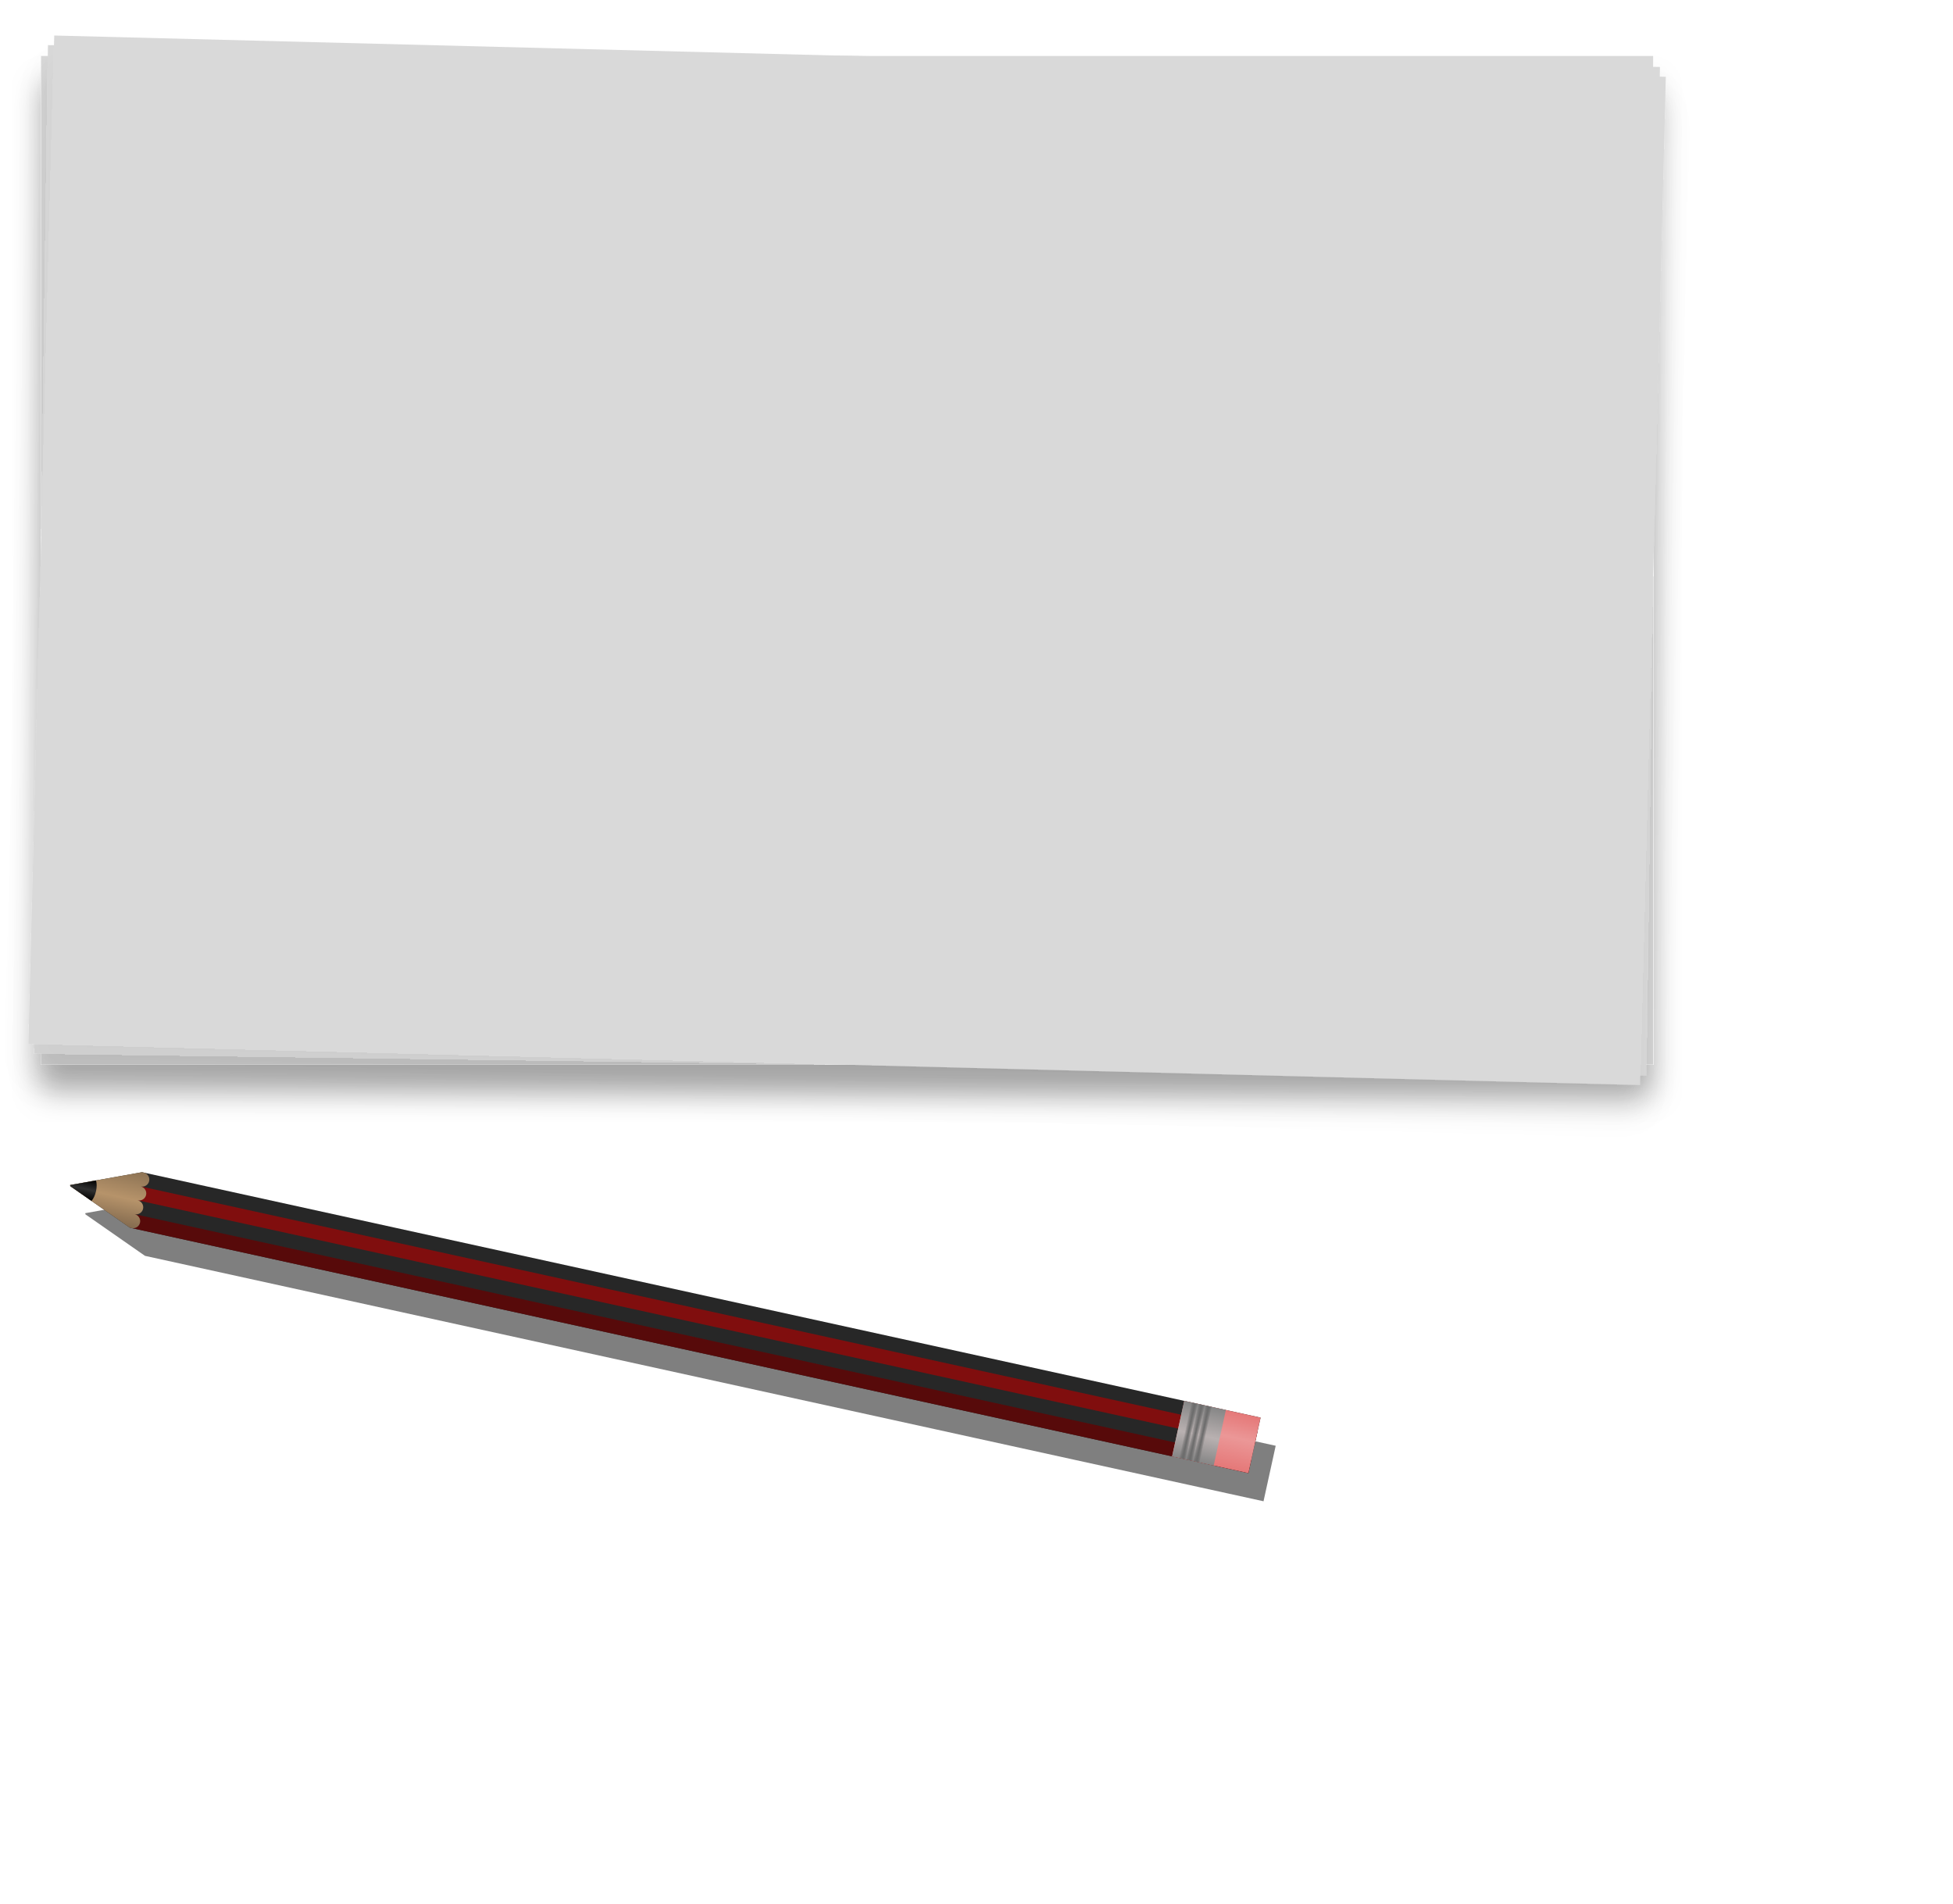
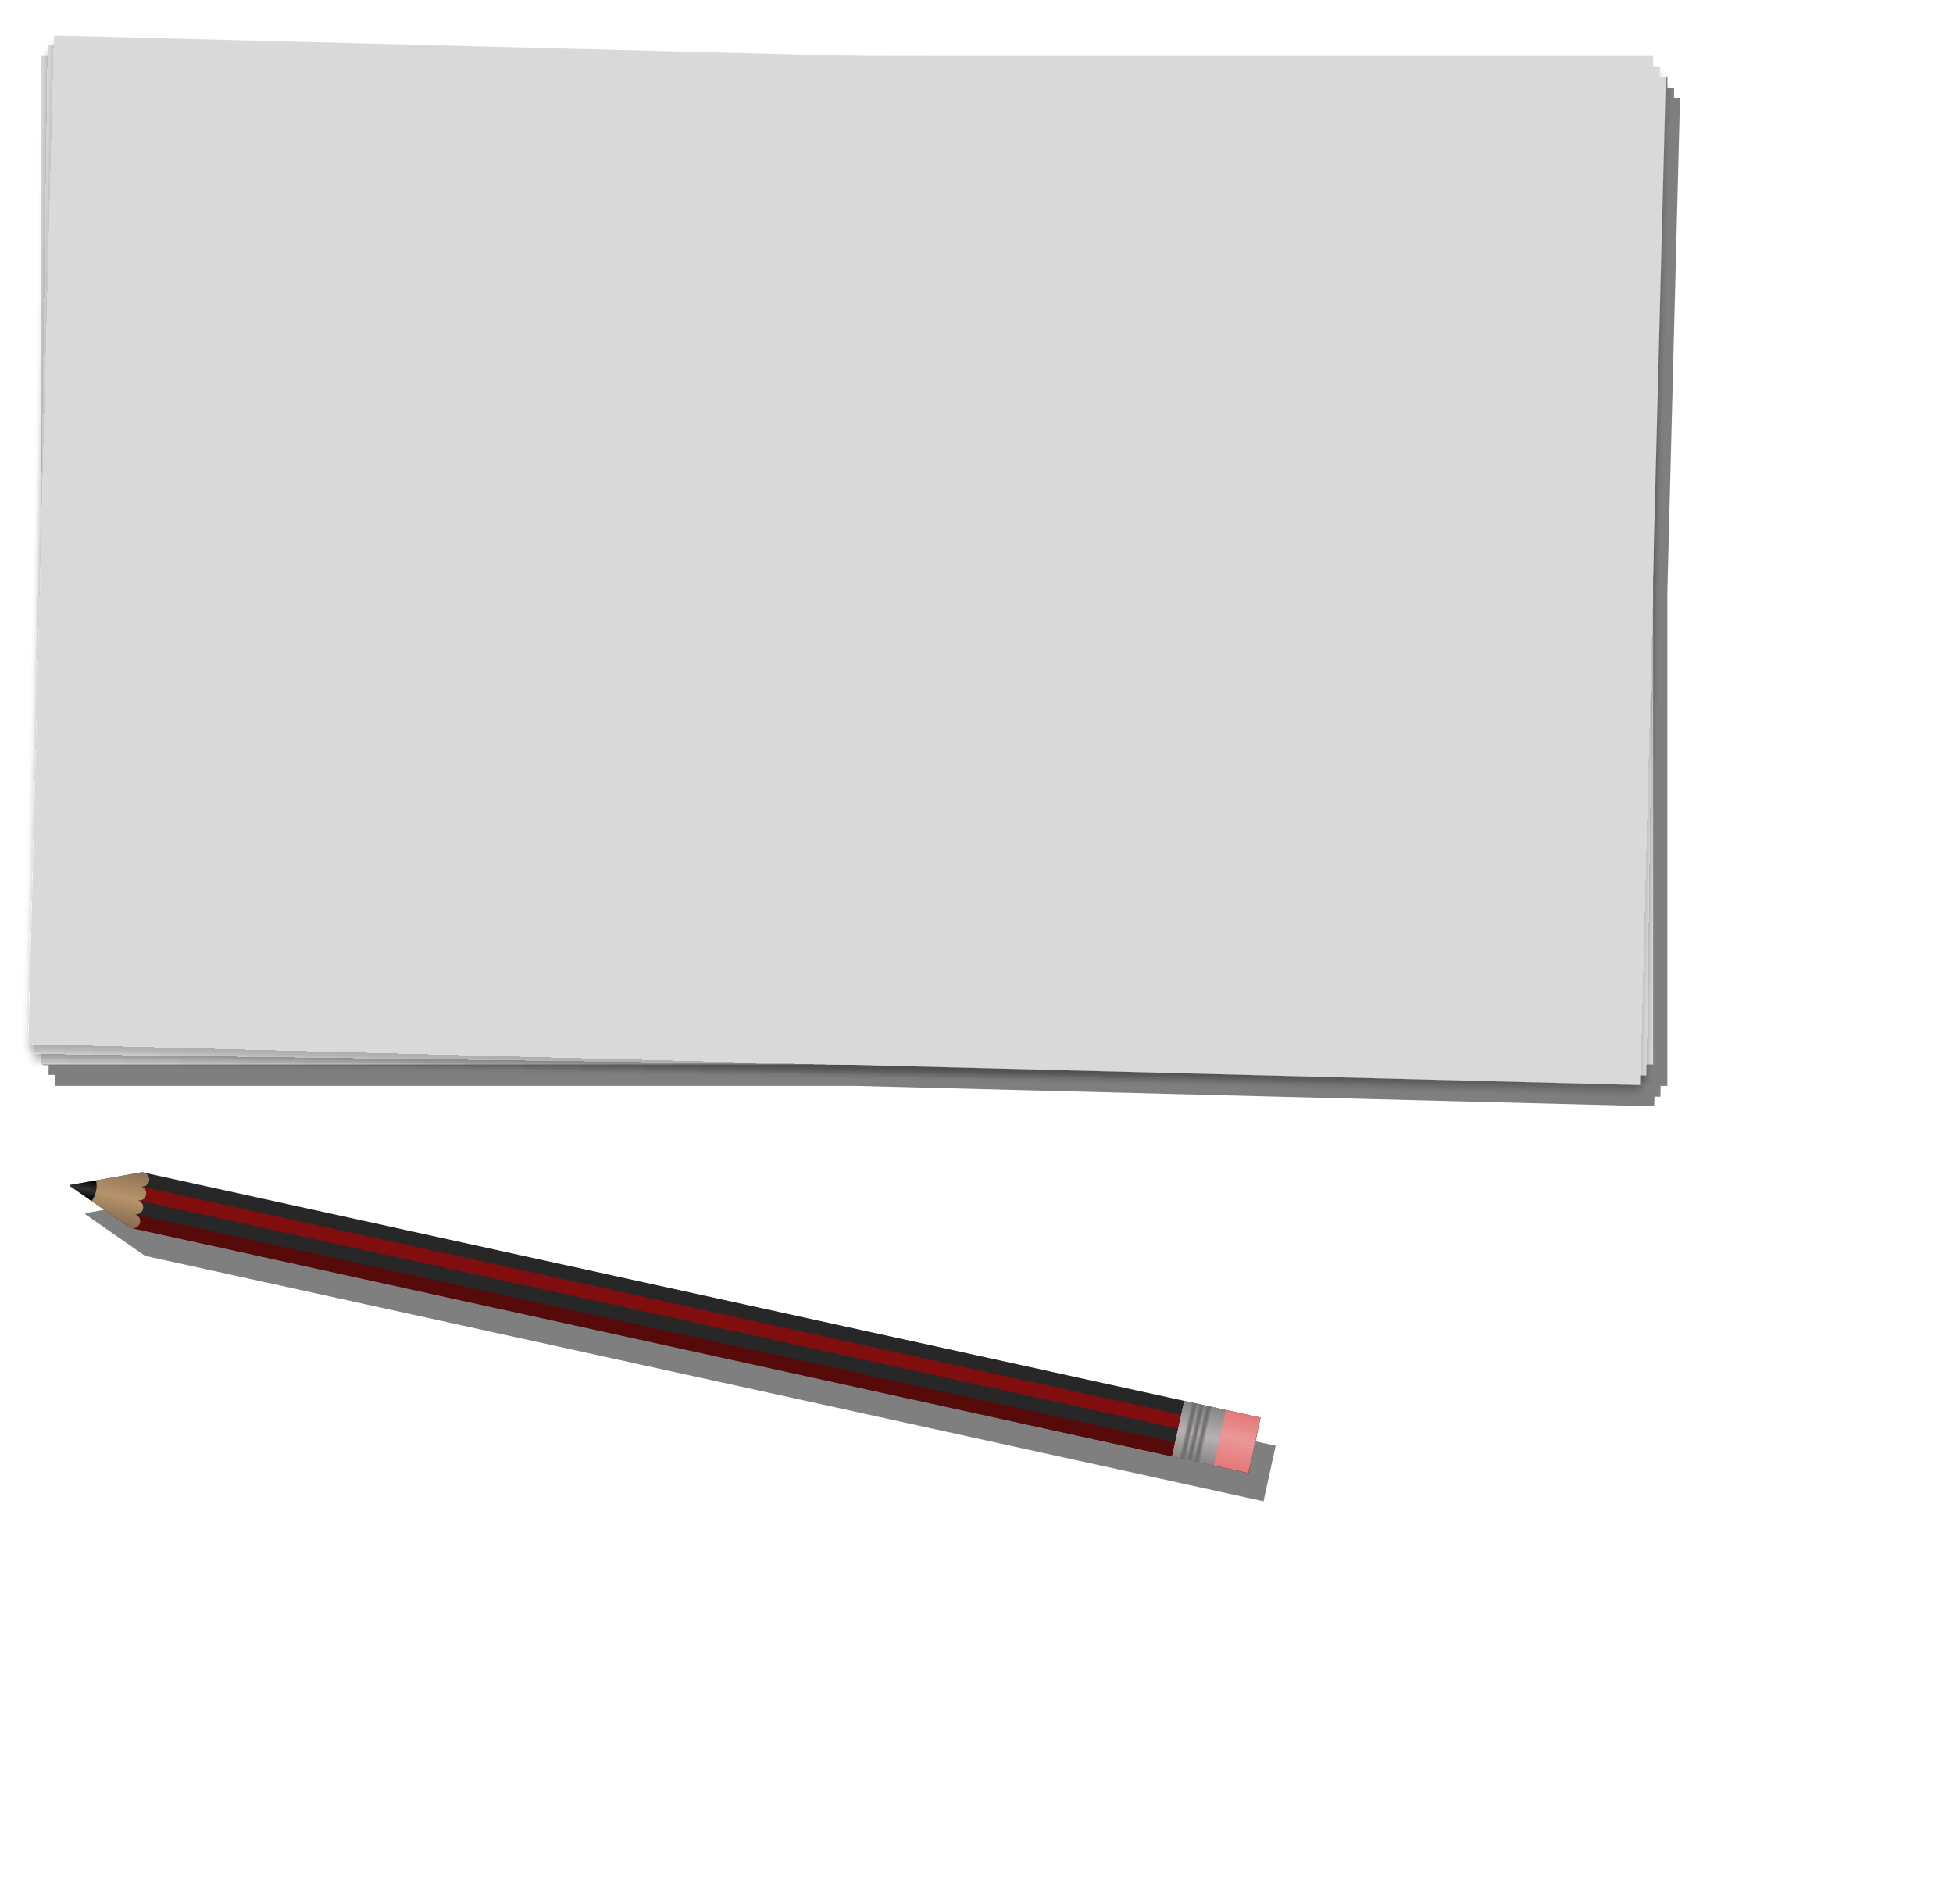
<svg xmlns="http://www.w3.org/2000/svg" width="275" height="268" viewBox="0 0 275 268" fill="none">
+   <path fill-rule="evenodd" clip-rule="evenodd" d="M122.189 10.883L9.636 8L9.601 9.363L8.753 9.352L8.732 10.883H7.781V80.43L6 149.953L6.848 149.975L6.829 151.339L7.781 151.351V152.883H120.371L232.926 155.765L232.961 154.402L233.808 154.414L233.829 152.883H234.781V83.337L236.561 13.812L235.713 13.79L235.732 12.427L234.781 12.414V10.883H122.189Z" fill="black" fill-opacity="0.5" />
+   <rect x="5.781" y="7.883" width="227" height="142" fill="#D9D9D9" />
  <g filter="url(#filter0_d_107_696)">
-     <rect x="5.781" y="7.883" width="227" height="142" fill="#D9D9D9" />
+     <rect x="6.753" y="6.352" width="227" height="142" transform="rotate(0.776178 6.75269 6.35156)" fill="#D9D9D9" />
  </g>
  <g filter="url(#filter1_d_107_696)">
-     <rect x="6.753" y="6.352" width="227" height="142" transform="rotate(0.776178 6.75269 6.35156)" fill="#D9D9D9" />
-   </g>
-   <g filter="url(#filter2_d_107_696)">
    <rect x="7.636" y="5" width="227" height="142" transform="rotate(1.46706 7.6355 5)" fill="#D9D9D9" />
  </g>
-   <path fill-rule="evenodd" clip-rule="evenodd" d="M22.369 169.053L22.128 169L15.649 170.158L15.649 170.158L13.961 170.459L12 170.809L12.036 170.975L13.608 172.07L15.014 173.05L15.014 173.05L20.414 176.814L20.655 176.867L167.17 209.011L173.031 210.296L177.915 211.368L178.343 209.414L178.772 207.461L179.201 205.507L179.629 203.554L174.745 202.482L168.885 201.196L22.369 169.053L22.369 169.053Z" fill="black" fill-opacity="0.5" />
+   <path fill-rule="evenodd" clip-rule="evenodd" d="M22.369 169.053L22.128 169L15.649 170.158L15.649 170.158L13.961 170.459L12 170.809L12.036 170.975L12.036 170.975L13.608 172.07L15.014 173.05L15.014 173.05L20.414 176.814L20.655 176.867L167.17 209.011L173.031 210.296L177.915 211.368L178.343 209.414L178.772 207.461L179.201 205.507L179.629 203.554L174.745 202.482L168.885 201.196L22.369 169.053L22.369 169.053Z" fill="black" fill-opacity="0.5" />
  <path fill-rule="evenodd" clip-rule="evenodd" d="M9.871 166.846L9.906 167.011L18.284 172.851L175.785 207.405L177.5 199.591L19.999 165.037L9.871 166.846Z" fill="#272727" />
  <rect x="18.954" y="170.95" width="161" height="2" transform="rotate(12.3739 18.954 170.95)" fill="#570A0A" />
  <rect x="19.811" y="167.043" width="161" height="2" transform="rotate(12.3739 19.8112 167.043)" fill="#800E0E" />
  <path fill-rule="evenodd" clip-rule="evenodd" d="M19.999 165.037L20.24 165.09C20.779 165.208 21.121 165.741 21.002 166.281C20.884 166.82 20.351 167.162 19.811 167.043C20.351 167.162 20.692 167.695 20.574 168.234C20.455 168.774 19.922 169.115 19.383 168.997C19.922 169.115 20.263 169.648 20.145 170.188C20.027 170.727 19.494 171.069 18.954 170.95C19.494 171.069 19.835 171.602 19.716 172.141C19.598 172.681 19.065 173.022 18.525 172.904L18.284 172.851L9.906 167.011L9.871 166.846L19.999 165.037Z" fill="url(#paint0_linear_107_696)" />
  <path fill-rule="evenodd" clip-rule="evenodd" d="M9.871 166.846L11.832 166.496L13.519 166.194C13.637 166.595 13.648 167.138 13.522 167.711C13.396 168.284 13.16 168.773 12.884 169.087L11.478 168.107L9.906 167.011L9.906 167.011L9.871 166.846Z" fill="url(#paint1_linear_107_696)" />
  <rect x="166.755" y="197.233" width="11" height="8" transform="rotate(12.3739 166.755 197.233)" fill="url(#paint2_linear_107_696)" />
  <rect x="166.755" y="197.233" width="6" height="8" transform="rotate(12.3739 166.755 197.233)" fill="url(#paint3_linear_107_696)" />
  <line x1="168.22" y1="197.555" x2="166.506" y2="205.369" stroke="url(#paint4_linear_107_696)" />
  <line x1="170.174" y1="197.983" x2="168.46" y2="205.798" stroke="url(#paint5_linear_107_696)" />
  <line x1="169.197" y1="197.769" x2="167.483" y2="205.583" stroke="url(#paint6_linear_107_696)" />
  <defs>
-     <filter id="filter0_d_107_696" x="1.781" y="7.883" width="235" height="150" filterUnits="userSpaceOnUse" color-interpolation-filters="sRGB">
+     <filter id="filter0_d_107_696" x="3.829" y="6.352" width="230.903" height="147.062" filterUnits="userSpaceOnUse" color-interpolation-filters="sRGB">
      <feFlood flood-opacity="0" result="BackgroundImageFix" />
      <feColorMatrix in="SourceAlpha" type="matrix" values="0 0 0 0 0 0 0 0 0 0 0 0 0 0 0 0 0 0 127 0" result="hardAlpha" />
-       <feOffset dy="4" />
-       <feGaussianBlur stdDeviation="2" />
+       <feOffset dy="1" />
+       <feGaussianBlur stdDeviation="0.5" />
      <feComposite in2="hardAlpha" operator="out" />
      <feColorMatrix type="matrix" values="0 0 0 0 0 0 0 0 0 0 0 0 0 0 0 0 0 0 0.25 0" />
      <feBlend mode="normal" in2="BackgroundImageFix" result="effect1_dropShadow_107_696" />
      <feBlend mode="normal" in="SourceGraphic" in2="effect1_dropShadow_107_696" result="shape" />
    </filter>
-     <filter id="filter1_d_107_696" x="0.829" y="6.352" width="236.903" height="153.062" filterUnits="userSpaceOnUse" color-interpolation-filters="sRGB">
+     <filter id="filter1_d_107_696" x="3" y="5" width="232.561" height="149.765" filterUnits="userSpaceOnUse" color-interpolation-filters="sRGB">
      <feFlood flood-opacity="0" result="BackgroundImageFix" />
      <feColorMatrix in="SourceAlpha" type="matrix" values="0 0 0 0 0 0 0 0 0 0 0 0 0 0 0 0 0 0 127 0" result="hardAlpha" />
-       <feOffset dy="4" />
-       <feGaussianBlur stdDeviation="2" />
+       <feOffset dy="1" />
+       <feGaussianBlur stdDeviation="0.5" />
      <feComposite in2="hardAlpha" operator="out" />
-       <feColorMatrix type="matrix" values="0 0 0 0 0 0 0 0 0 0 0 0 0 0 0 0 0 0 0.1 0" />
-       <feBlend mode="normal" in2="BackgroundImageFix" result="effect1_dropShadow_107_696" />
-       <feBlend mode="normal" in="SourceGraphic" in2="effect1_dropShadow_107_696" result="shape" />
-     </filter>
-     <filter id="filter2_d_107_696" x="0" y="5" width="238.561" height="155.765" filterUnits="userSpaceOnUse" color-interpolation-filters="sRGB">
-       <feFlood flood-opacity="0" result="BackgroundImageFix" />
-       <feColorMatrix in="SourceAlpha" type="matrix" values="0 0 0 0 0 0 0 0 0 0 0 0 0 0 0 0 0 0 127 0" result="hardAlpha" />
-       <feOffset dy="4" />
-       <feGaussianBlur stdDeviation="2" />
-       <feComposite in2="hardAlpha" operator="out" />
-       <feColorMatrix type="matrix" values="0 0 0 0 0 0 0 0 0 0 0 0 0 0 0 0 0 0 0.05 0" />
+       <feColorMatrix type="matrix" values="0 0 0 0 0 0 0 0 0 0 0 0 0 0 0 0 0 0 0.2 0" />
      <feBlend mode="normal" in2="BackgroundImageFix" result="effect1_dropShadow_107_696" />
      <feBlend mode="normal" in="SourceGraphic" in2="effect1_dropShadow_107_696" result="shape" />
    </filter>
    <linearGradient id="paint0_linear_107_696" x1="15.965" y1="164.152" x2="14.251" y2="171.966" gradientUnits="userSpaceOnUse">
      <stop stop-color="#8D7354" />
      <stop offset="0.51" stop-color="#B6936A" />
      <stop offset="1" stop-color="#846B4F" />
    </linearGradient>
    <linearGradient id="paint1_linear_107_696" x1="12.007" y1="165.863" x2="11.372" y2="168.756" gradientUnits="userSpaceOnUse">
      <stop />
      <stop offset="0.505" stop-color="#303030" />
      <stop offset="1" />
    </linearGradient>
    <linearGradient id="paint2_linear_107_696" x1="172.255" y1="197.233" x2="172.255" y2="205.233" gradientUnits="userSpaceOnUse">
      <stop stop-color="#E57878" />
      <stop offset="0.443" stop-color="#EB9797" />
      <stop offset="1" stop-color="#E57878" />
    </linearGradient>
    <linearGradient id="paint3_linear_107_696" x1="169.755" y1="197.233" x2="169.755" y2="205.233" gradientUnits="userSpaceOnUse">
      <stop stop-color="#868686" />
      <stop offset="0.531" stop-color="#B9B1B1" />
      <stop offset="1" stop-color="#868686" />
    </linearGradient>
    <linearGradient id="paint4_linear_107_696" x1="166.875" y1="201.355" x2="167.852" y2="201.569" gradientUnits="userSpaceOnUse">
      <stop stop-color="#565656" stop-opacity="0" />
      <stop offset="0.536" stop-color="#6C6C6C" />
      <stop offset="1" stop-color="#565656" stop-opacity="0" />
    </linearGradient>
    <linearGradient id="paint5_linear_107_696" x1="168.828" y1="201.783" x2="169.805" y2="201.998" gradientUnits="userSpaceOnUse">
      <stop stop-color="#565656" stop-opacity="0" />
      <stop offset="0.536" stop-color="#6C6C6C" />
      <stop offset="1" stop-color="#565656" stop-opacity="0" />
    </linearGradient>
    <linearGradient id="paint6_linear_107_696" x1="167.852" y1="201.569" x2="168.828" y2="201.783" gradientUnits="userSpaceOnUse">
      <stop stop-color="#565656" stop-opacity="0" />
      <stop offset="0.536" stop-color="#6C6C6C" />
      <stop offset="1" stop-color="#565656" stop-opacity="0" />
    </linearGradient>
  </defs>
</svg>
